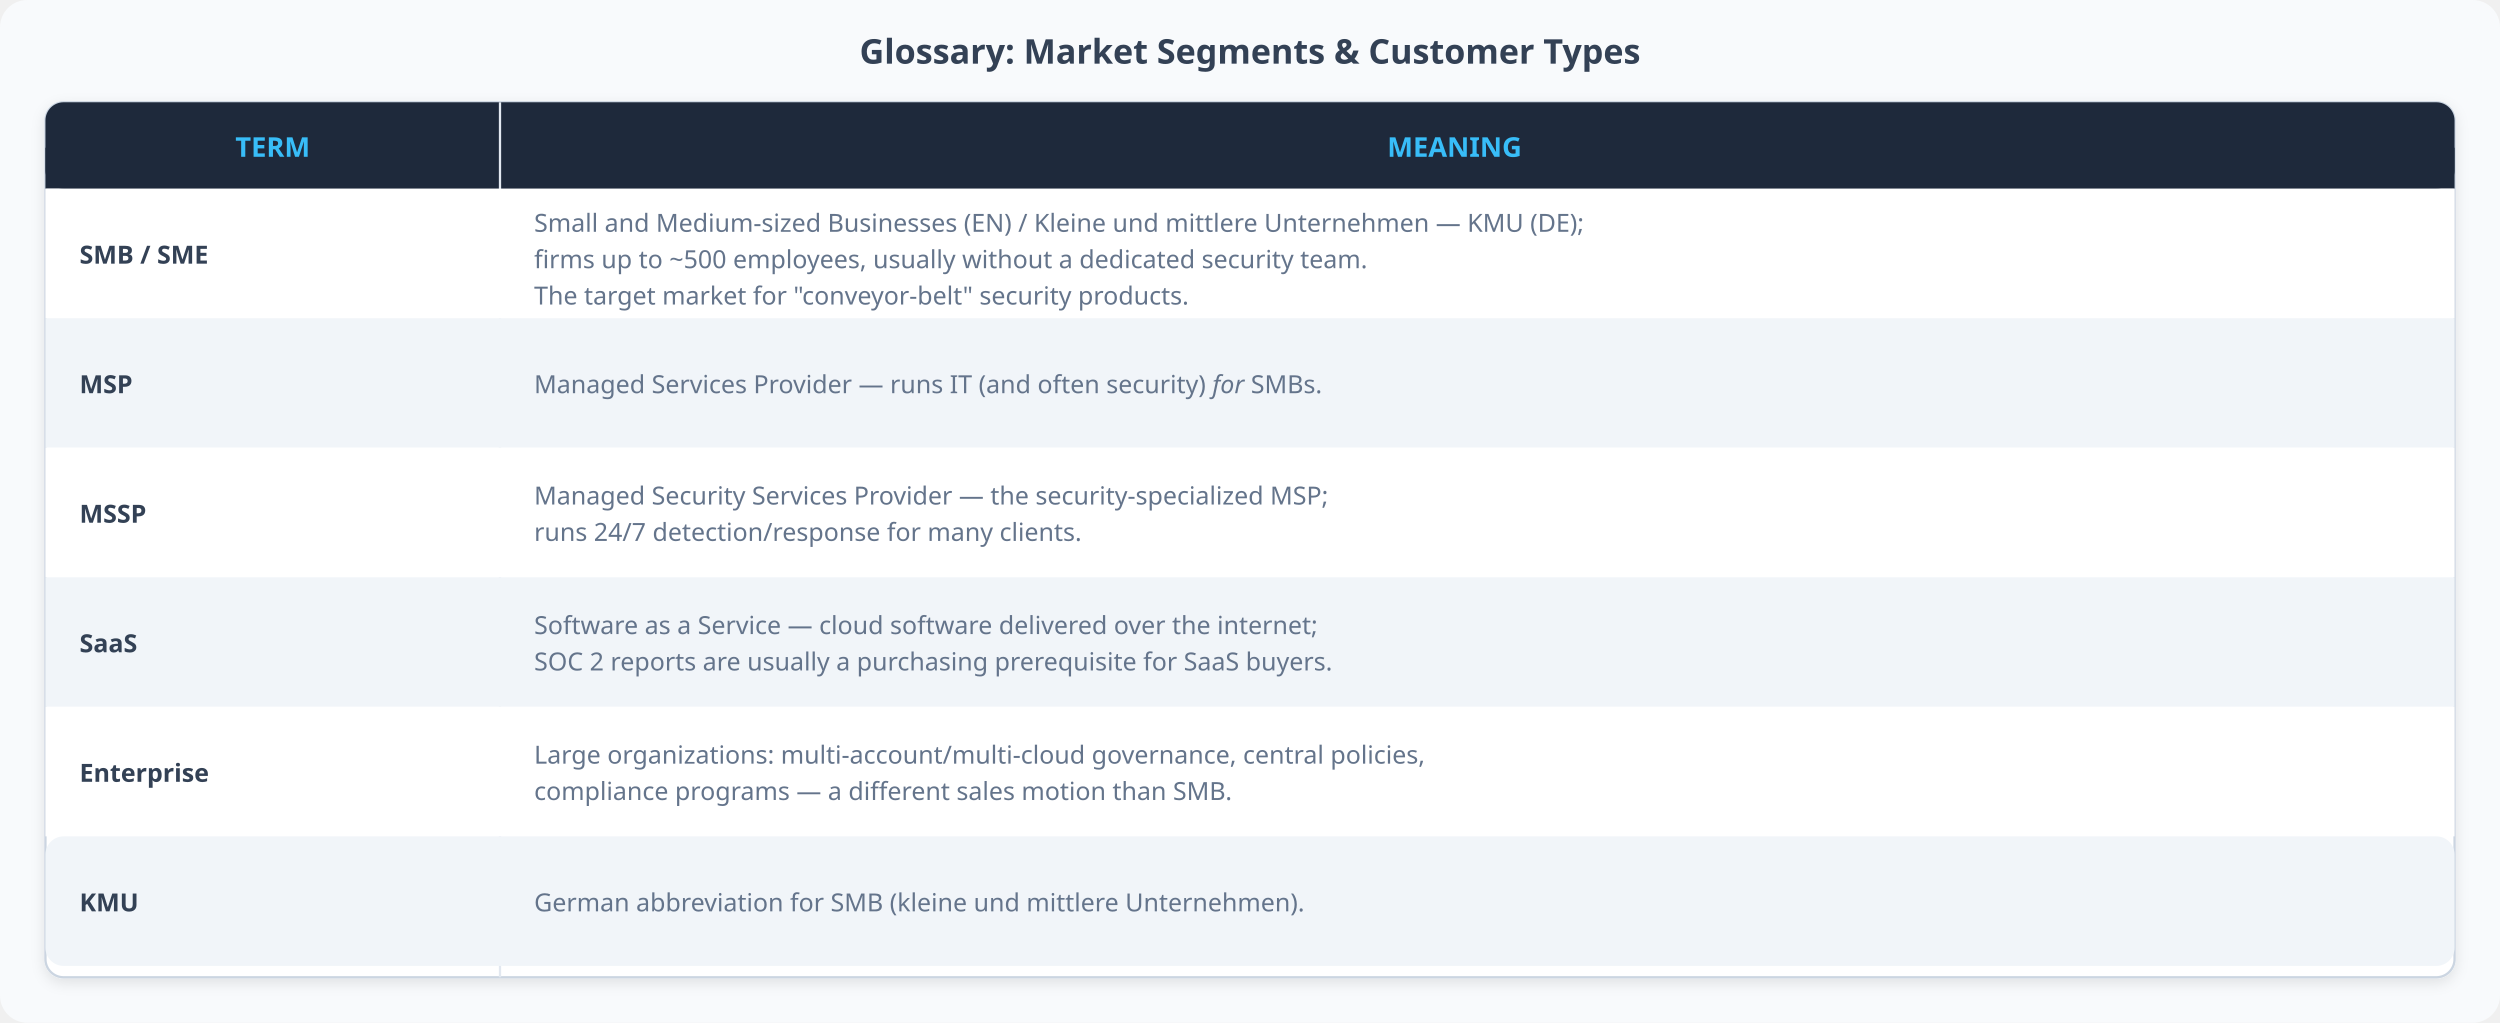
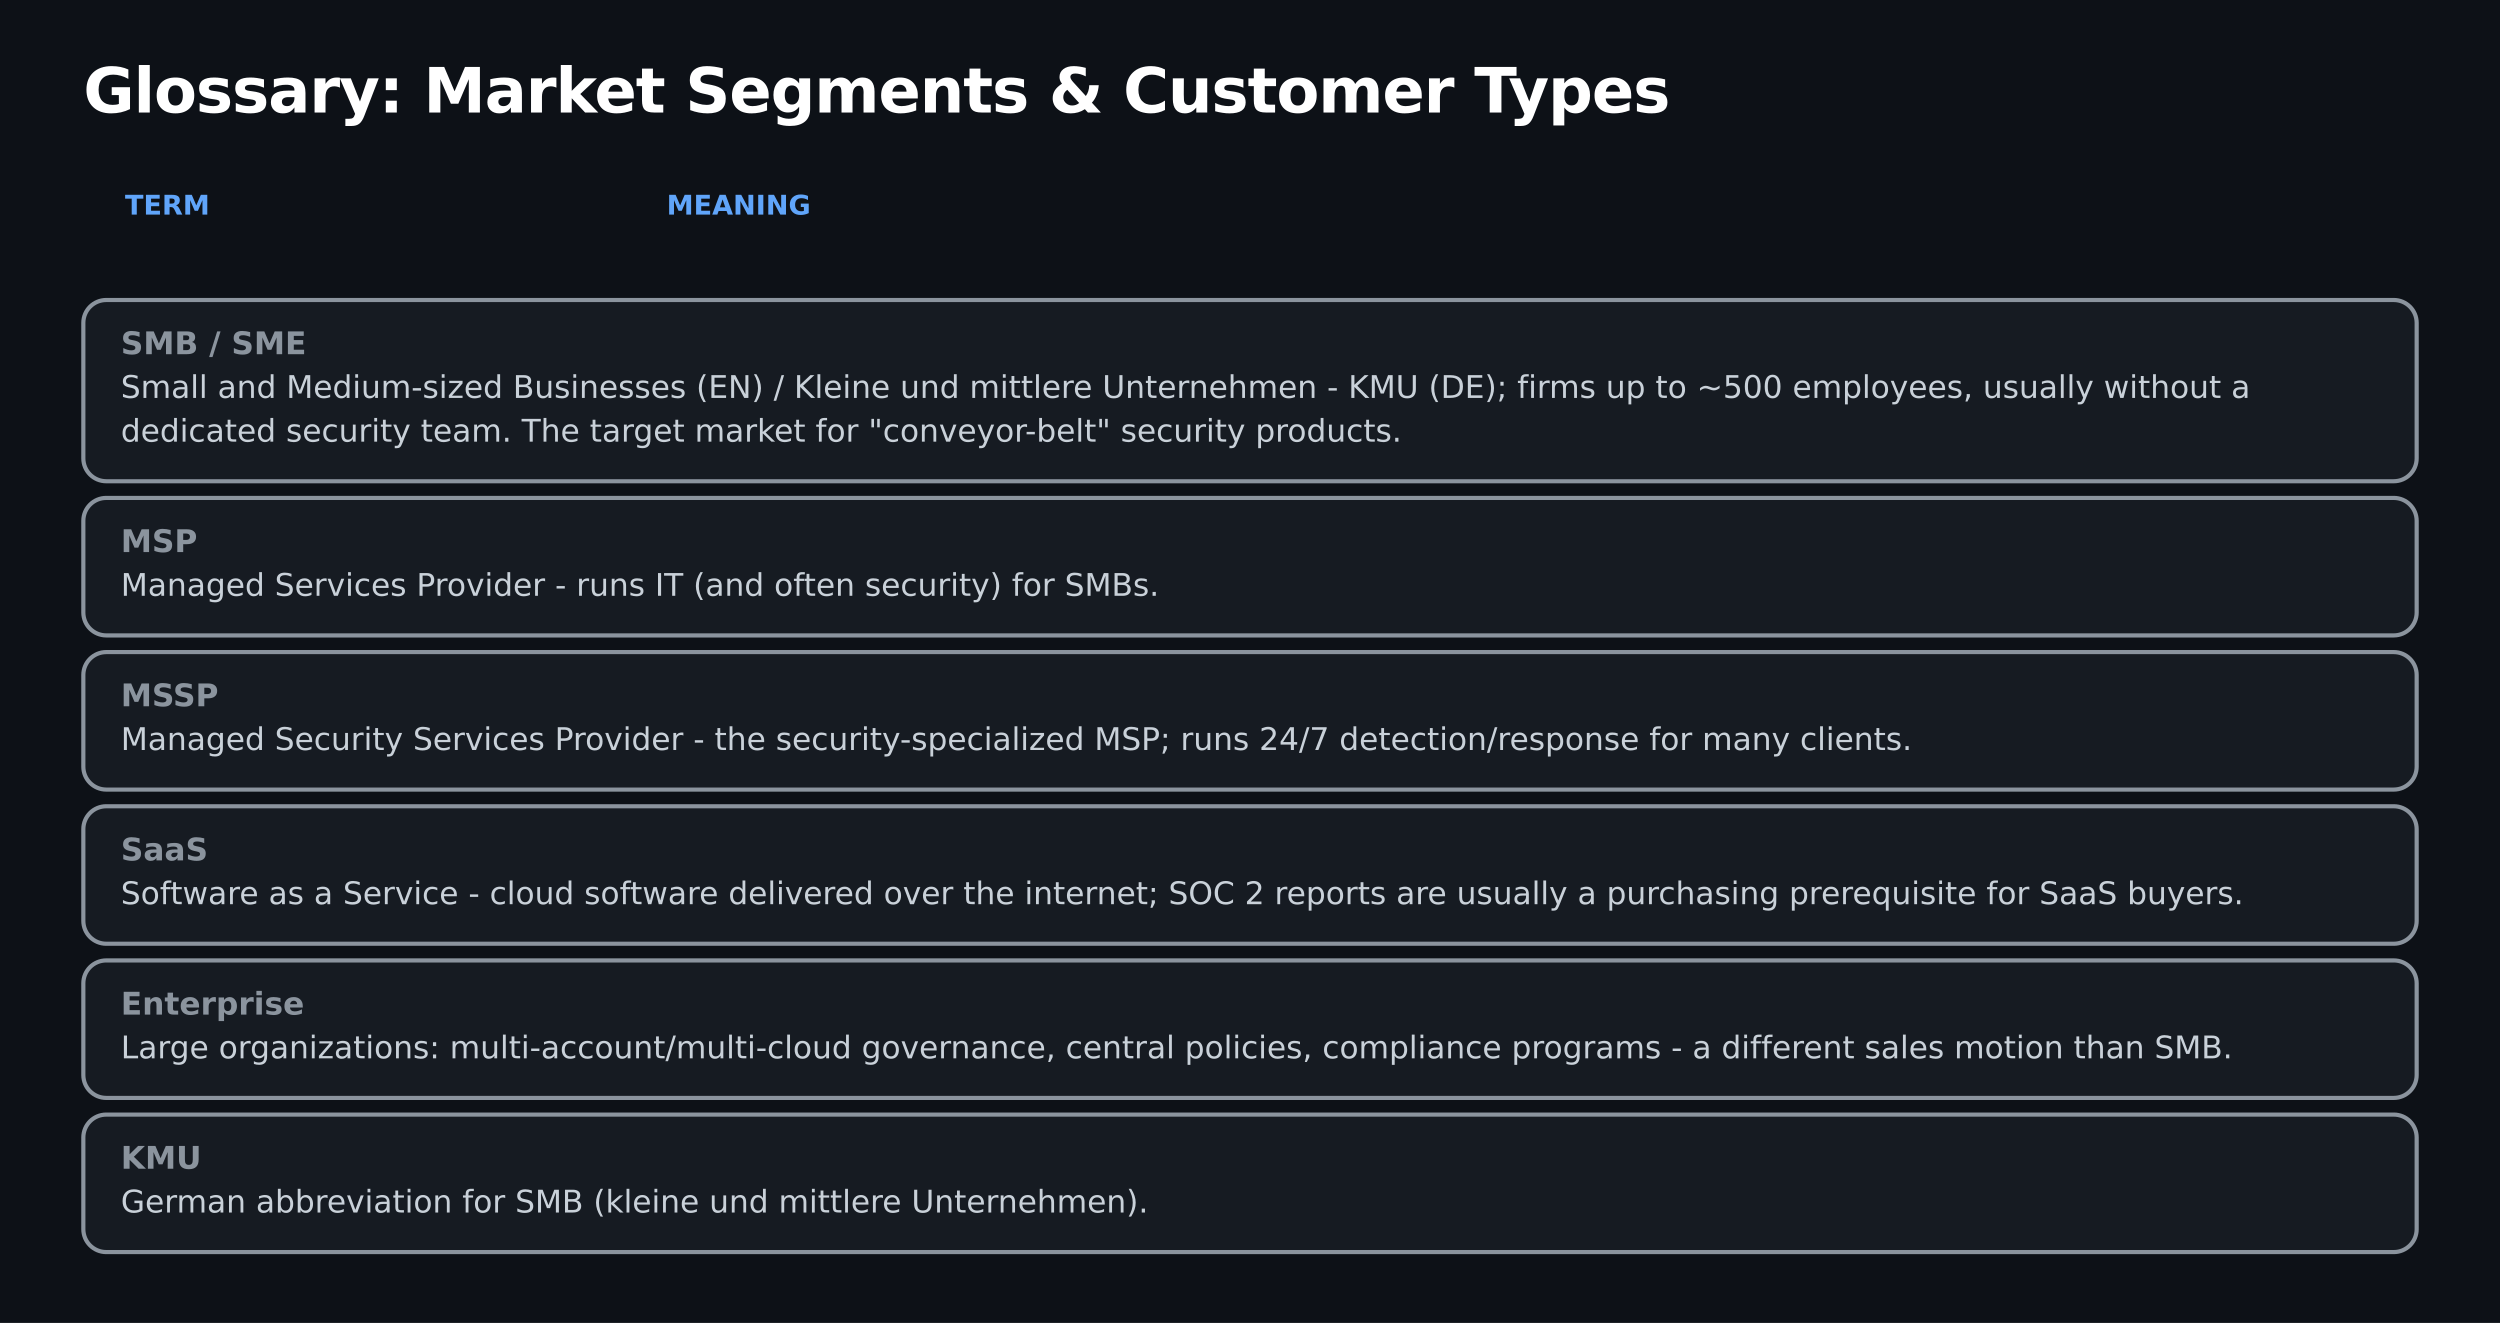
- <svg xmlns="http://www.w3.org/2000/svg" viewBox="0 0 1100 450" width="100%" height="100%">
-   <defs>
-     <filter id="shadow" x="-5%" y="-5%" width="110%" height="110%">
-       <feDropShadow dx="0" dy="2" stdDeviation="3" flood-opacity="0.1" />
-     </filter>
-   </defs>
-   <rect width="1100" height="450" fill="#f8fafc" rx="12" />
-   <text x="550" y="28" fill="#334155" font-family="sans-serif" font-weight="bold" font-size="15" text-anchor="middle">Glossary: Market Segments &amp; Customer Types</text>
-   <g filter="url(#shadow)">
-     <rect x="20" y="45" width="1060" height="385" rx="8" fill="#ffffff" stroke="#cbd5e1" />
-   </g>
-   <rect x="20" y="45" width="1060" height="38" fill="#1e293b" rx="8" />
-   <rect x="20" y="65" width="1060" height="18" fill="#1e293b" />
-   <text x="120" y="69" fill="#38bdf8" font-family="sans-serif" font-weight="bold" font-size="12" text-anchor="middle">TERM</text>
-   <text x="640" y="69" fill="#38bdf8" font-family="sans-serif" font-weight="bold" font-size="12" text-anchor="middle">MEANING</text>
-   <line x1="220" y1="45" x2="220" y2="430" stroke="#e2e8f0" stroke-width="1" />
-   <g font-family="sans-serif" font-size="11">
-     <rect x="20" y="83" width="1060" height="57" fill="#ffffff" />
-     <text x="35" y="116" fill="#334155" font-weight="bold">SMB / SME</text>
-     <text x="235" y="102" fill="#64748b">Small and Medium-sized Businesses (EN) / Kleine und mittlere Unternehmen — KMU (DE);</text>
-     <text x="235" y="118" fill="#64748b">firms up to ~500 employees, usually without a dedicated security team.</text>
-     <text x="235" y="134" fill="#64748b">The target market for "conveyor-belt" security products.</text>
-     <rect x="20" y="140" width="1060" height="57" fill="#f1f5f9" />
-     <text x="35" y="173" fill="#334155" font-weight="bold">MSP</text>
-     <text x="235" y="173" fill="#64748b">Managed Services Provider — runs IT (and often security) <tspan font-style="italic">for</tspan> SMBs.</text>
-     <rect x="20" y="197" width="1060" height="57" fill="#ffffff" />
-     <text x="35" y="230" fill="#334155" font-weight="bold">MSSP</text>
-     <text x="235" y="222" fill="#64748b">Managed Security Services Provider — the security-specialized MSP;</text>
-     <text x="235" y="238" fill="#64748b">runs 24/7 detection/response for many clients.</text>
-     <rect x="20" y="254" width="1060" height="57" fill="#f1f5f9" />
-     <text x="35" y="287" fill="#334155" font-weight="bold">SaaS</text>
-     <text x="235" y="279" fill="#64748b">Software as a Service — cloud software delivered over the internet;</text>
-     <text x="235" y="295" fill="#64748b">SOC 2 reports are usually a purchasing prerequisite for SaaS buyers.</text>
-     <rect x="20" y="311" width="1060" height="57" fill="#ffffff" />
-     <text x="35" y="344" fill="#334155" font-weight="bold">Enterprise</text>
-     <text x="235" y="336" fill="#64748b">Large organizations: multi-account/multi-cloud governance, central policies,</text>
-     <text x="235" y="352" fill="#64748b">compliance programs — a different sales motion than SMB.</text>
-     <rect x="20" y="368" width="1060" height="57" fill="#f1f5f9" rx="8" />
-     <text x="35" y="401" fill="#334155" font-weight="bold">KMU</text>
-     <text x="235" y="401" fill="#64748b">German abbreviation for SMB (kleine und mittlere Unternehmen).</text>
-   </g>
+ <svg xmlns="http://www.w3.org/2000/svg" width="1200" height="635" viewBox="0 0 1200 635" font-family="'Space Grotesk', DejaVu Sans, Verdana, sans-serif">
+   <rect width="1200" height="635" fill="#0d1117" />
+   <text x="40" y="54" font-size="30" font-weight="bold" fill="#ffffff" letter-spacing="-0.5">Glossary: Market Segments &amp; Customer Types</text>
+   <text x="60" y="103" font-size="13" font-weight="bold" fill="#60a5fa">TERM</text>
+   <text x="320" y="103" font-size="13" font-weight="bold" fill="#60a5fa">MEANING</text>
+   <rect x="40" y="144" width="1120" height="87" rx="11" fill="#161b22" stroke="#8b949e" stroke-width="2" />
+   <text x="58" y="170" font-size="15" font-weight="bold" fill="#8b949e">SMB / SME</text>
+   <text x="58" y="191" font-size="15" fill="#c9d1d9" font-family="'Space Grotesk', 'DejaVu Sans', Verdana, sans-serif">Small and Medium-sized Businesses (EN) / Kleine und mittlere Unternehmen - KMU (DE); firms up to ~500 employees, usually without a</text>
+   <text x="58" y="212" font-size="15" fill="#c9d1d9" font-family="'Space Grotesk', 'DejaVu Sans', Verdana, sans-serif">dedicated security team. The target market for "conveyor-belt" security products.</text>
+   <rect x="40" y="239" width="1120" height="66" rx="11" fill="#161b22" stroke="#8b949e" stroke-width="2" />
+   <text x="58" y="265" font-size="15" font-weight="bold" fill="#8b949e">MSP</text>
+   <text x="58" y="286" font-size="15" fill="#c9d1d9" font-family="'Space Grotesk', 'DejaVu Sans', Verdana, sans-serif">Managed Services Provider - runs IT (and often security) for SMBs.</text>
+   <rect x="40" y="313" width="1120" height="66" rx="11" fill="#161b22" stroke="#8b949e" stroke-width="2" />
+   <text x="58" y="339" font-size="15" font-weight="bold" fill="#8b949e">MSSP</text>
+   <text x="58" y="360" font-size="15" fill="#c9d1d9" font-family="'Space Grotesk', 'DejaVu Sans', Verdana, sans-serif">Managed Security Services Provider - the security-specialized MSP; runs 24/7 detection/response for many clients.</text>
+   <rect x="40" y="387" width="1120" height="66" rx="11" fill="#161b22" stroke="#8b949e" stroke-width="2" />
+   <text x="58" y="413" font-size="15" font-weight="bold" fill="#8b949e">SaaS</text>
+   <text x="58" y="434" font-size="15" fill="#c9d1d9" font-family="'Space Grotesk', 'DejaVu Sans', Verdana, sans-serif">Software as a Service - cloud software delivered over the internet; SOC 2 reports are usually a purchasing prerequisite for SaaS buyers.</text>
+   <rect x="40" y="461" width="1120" height="66" rx="11" fill="#161b22" stroke="#8b949e" stroke-width="2" />
+   <text x="58" y="487" font-size="15" font-weight="bold" fill="#8b949e">Enterprise</text>
+   <text x="58" y="508" font-size="15" fill="#c9d1d9" font-family="'Space Grotesk', 'DejaVu Sans', Verdana, sans-serif">Large organizations: multi-account/multi-cloud governance, central policies, compliance programs - a different sales motion than SMB.</text>
+   <rect x="40" y="535" width="1120" height="66" rx="11" fill="#161b22" stroke="#8b949e" stroke-width="2" />
+   <text x="58" y="561" font-size="15" font-weight="bold" fill="#8b949e">KMU</text>
+   <text x="58" y="582" font-size="15" fill="#c9d1d9" font-family="'Space Grotesk', 'DejaVu Sans', Verdana, sans-serif">German abbreviation for SMB (kleine und mittlere Unternehmen).</text>
</svg>
